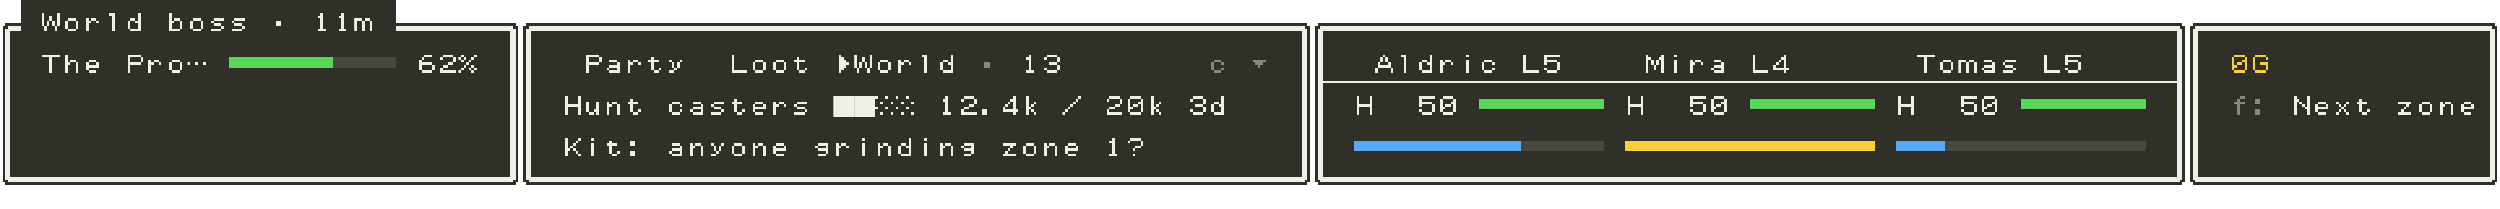
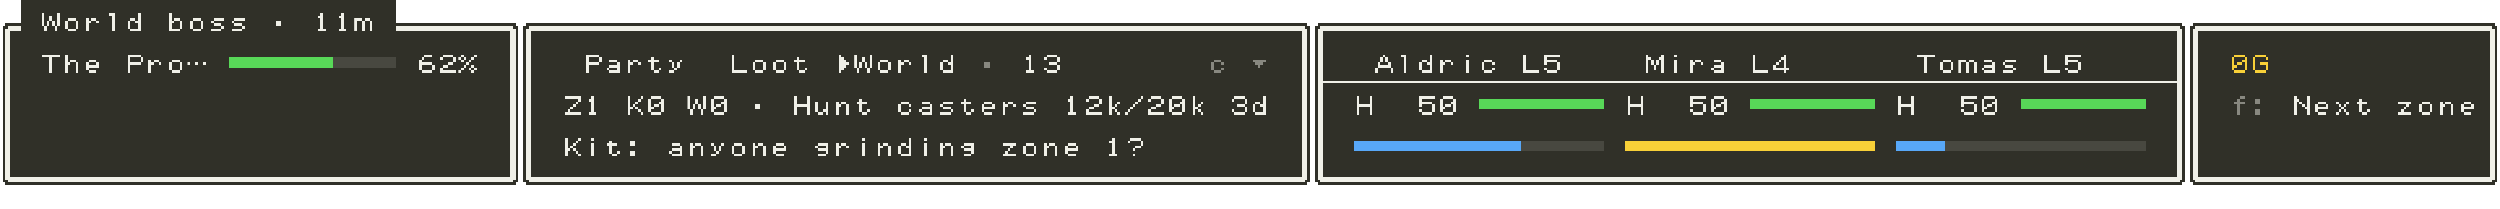
<svg xmlns="http://www.w3.org/2000/svg" viewBox="0 0 960 80" width="960" height="80" shape-rendering="crispEdges">
  <defs>
    <symbol id="g0">
      <path d="M0 5h1v1h-1zM6 5h1v1h-1zM0 6h1v1h-1zM3 6h1v1h-1zM6 6h1v1h-1zM0 7h1v1h-1zM3 7h1v1h-1zM6 7h1v1h-1zM0 8h1v1h-1zM2 8h1v1h-1zM4 8h1v1h-1zM6 8h1v1h-1zM0 9h1v1h-1zM2 9h1v1h-1zM4 9h1v1h-1zM6 9h1v1h-1zM1 10h1v1h-1zM5 10h1v1h-1zM1 11h1v1h-1zM5 11h1v1h-1z" />
    </symbol>
    <symbol id="g1">
      <path d="M2 7h3v1h-3zM1 8h1v1h-1zM5 8h1v1h-1zM1 9h1v1h-1zM5 9h1v1h-1zM1 10h1v1h-1zM5 10h1v1h-1zM2 11h3v1h-3z" />
    </symbol>
    <symbol id="g2">
      <path d="M1 7h1v1h-1zM3 7h2v1h-2zM1 8h2v1h-2zM5 8h1v1h-1zM1 9h1v1h-1zM1 10h1v1h-1zM1 11h1v1h-1z" />
    </symbol>
    <symbol id="g3">
      <path d="M2 5h2v1h-2zM3 6h1v1h-1zM3 7h1v1h-1zM3 8h1v1h-1zM3 9h1v1h-1zM3 10h1v1h-1zM3 11h1v1h-1z" />
    </symbol>
    <symbol id="g4">
      <path d="M5 5h1v1h-1zM5 6h1v1h-1zM2 7h2v1h-2zM5 7h1v1h-1zM1 8h1v1h-1zM4 8h2v1h-2zM1 9h1v1h-1zM5 9h1v1h-1zM1 10h1v1h-1zM5 10h1v1h-1zM2 11h4v1h-4z" />
    </symbol>
    <symbol id="g5">
      <path d="M1 5h1v1h-1zM1 6h1v1h-1zM1 7h1v1h-1zM3 7h2v1h-2zM1 8h2v1h-2zM5 8h1v1h-1zM1 9h1v1h-1zM5 9h1v1h-1zM1 10h1v1h-1zM5 10h1v1h-1zM1 11h4v1h-4z" />
    </symbol>
    <symbol id="g6">
      <path d="M2 7h4v1h-4zM1 8h1v1h-1zM2 9h3v1h-3zM5 10h1v1h-1zM1 11h4v1h-4z" />
    </symbol>
    <symbol id="g7">
      <path d="M2 8h2v1h-2zM2 9h2v1h-2z" />
    </symbol>
    <symbol id="g8">
      <path d="M3 5h1v1h-1zM2 6h2v1h-2zM3 7h1v1h-1zM3 8h1v1h-1zM3 9h1v1h-1zM3 10h1v1h-1zM2 11h3v1h-3z" />
    </symbol>
    <symbol id="g9">
      <path d="M0 7h3v1h-3zM4 7h2v1h-2zM0 8h1v1h-1zM3 8h1v1h-1zM6 8h1v1h-1zM0 9h1v1h-1zM3 9h1v1h-1zM6 9h1v1h-1zM0 10h1v1h-1zM3 10h1v1h-1zM6 10h1v1h-1zM0 11h1v1h-1zM3 11h1v1h-1zM6 11h1v1h-1z" />
    </symbol>
    <symbol id="g10">
      <path d="M0 5h7v1h-7zM3 6h1v1h-1zM3 7h1v1h-1zM3 8h1v1h-1zM3 9h1v1h-1zM3 10h1v1h-1zM3 11h1v1h-1z" />
    </symbol>
    <symbol id="g11">
      <path d="M1 5h1v1h-1zM1 6h1v1h-1zM1 7h1v1h-1zM3 7h2v1h-2zM1 8h2v1h-2zM5 8h1v1h-1zM1 9h1v1h-1zM5 9h1v1h-1zM1 10h1v1h-1zM5 10h1v1h-1zM1 11h1v1h-1zM5 11h1v1h-1z" />
    </symbol>
    <symbol id="g12">
      <path d="M2 7h3v1h-3zM1 8h1v1h-1zM5 8h1v1h-1zM1 9h5v1h-5zM1 10h1v1h-1zM2 11h3v1h-3z" />
    </symbol>
    <symbol id="g13">
      <path d="M1 5h5v1h-5zM1 6h1v1h-1zM6 6h1v1h-1zM1 7h1v1h-1zM6 7h1v1h-1zM1 8h5v1h-5zM1 9h1v1h-1zM1 10h1v1h-1zM1 11h1v1h-1z" />
    </symbol>
    <symbol id="g14">
      <path d="M0 8h1v1h-1zM3 8h1v1h-1zM6 8h1v1h-1z" />
    </symbol>
    <symbol id="g15">
      <path d="M3 5h3v1h-3zM2 6h1v1h-1zM1 7h1v1h-1zM1 8h5v1h-5zM1 9h1v1h-1zM6 9h1v1h-1zM1 10h1v1h-1zM6 10h1v1h-1zM2 11h4v1h-4z" />
    </symbol>
    <symbol id="g16">
      <path d="M2 5h4v1h-4zM1 6h1v1h-1zM6 6h1v1h-1zM6 7h1v1h-1zM4 8h2v1h-2zM2 9h2v1h-2zM1 10h1v1h-1zM1 11h6v1h-6z" />
    </symbol>
    <symbol id="g17">
      <path d="M1 5h1v1h-1zM6 5h1v1h-1zM0 6h1v1h-1zM2 6h1v1h-1zM5 6h1v1h-1zM1 7h1v1h-1zM4 7h1v1h-1zM3 8h1v1h-1zM2 9h1v1h-1zM5 9h1v1h-1zM1 10h1v1h-1zM4 10h1v1h-1zM6 10h1v1h-1zM0 11h1v1h-1zM5 11h1v1h-1z" />
    </symbol>
    <symbol id="g18">
      <path d="M2 7h3v1h-3zM5 8h1v1h-1zM2 9h4v1h-4zM1 10h1v1h-1zM5 10h1v1h-1zM2 11h4v1h-4z" />
    </symbol>
    <symbol id="g19">
      <path d="M2 6h1v1h-1zM1 7h4v1h-4zM2 8h1v1h-1zM2 9h1v1h-1zM2 10h1v1h-1zM5 10h1v1h-1zM3 11h2v1h-2z" />
    </symbol>
    <symbol id="g20">
      <path d="M1 7h1v1h-1zM5 7h1v1h-1zM2 8h1v1h-1zM4 8h1v1h-1zM2 9h1v1h-1zM4 9h1v1h-1zM3 10h1v1h-1zM1 11h2v1h-2z" />
    </symbol>
    <symbol id="g21">
      <path d="M1 5h1v1h-1zM1 6h1v1h-1zM1 7h1v1h-1zM1 8h1v1h-1zM1 9h1v1h-1zM1 10h1v1h-1zM1 11h6v1h-6z" />
    </symbol>
    <symbol id="g22">
      <path d="M2 5h1v1h-1zM2 6h2v1h-2zM2 7h3v1h-3zM2 8h4v1h-4zM2 9h3v1h-3zM2 10h2v1h-2zM2 11h1v1h-1z" />
    </symbol>
    <symbol id="g23">
      <path d="M2 5h4v1h-4zM1 6h1v1h-1zM6 6h1v1h-1zM6 7h1v1h-1zM3 8h3v1h-3zM6 9h1v1h-1zM1 10h1v1h-1zM6 10h1v1h-1zM2 11h4v1h-4z" />
    </symbol>
    <symbol id="g24">
      <path d="M2 7h3v1h-3zM1 8h1v1h-1zM5 8h1v1h-1zM1 9h1v1h-1zM1 10h1v1h-1zM5 10h1v1h-1zM2 11h3v1h-3z" />
    </symbol>
    <symbol id="g25">
      <path d="M1 7h5v1h-5zM2 8h3v1h-3zM3 9h1v1h-1z" />
    </symbol>
    <symbol id="g26">
+       <path d="M1 5h6v1h-6zM6 6h1v1h-1zM5 7h1v1h-1zM4 8h1v1h-1zM3 9h1v1h-1zM2 10h1v1h-1zM1 11h6v1h-6z" />
+     </symbol>
+     <symbol id="g27">
+       <path d="M1 5h1v1h-1zM6 5h1v1h-1zM1 6h1v1h-1zM5 6h1v1h-1zM1 7h1v1h-1zM4 7h1v1h-1zM1 8h1v1h-1zM3 8h1v1h-1zM1 9h2v1h-2zM4 9h1v1h-1zM1 10h1v1h-1zM5 10h1v1h-1zM1 11h1v1h-1zM6 11h1v1h-1z" />
+     </symbol>
+     <symbol id="g28">
+       <path d="M2 5h4v1h-4zM1 6h1v1h-1zM6 6h1v1h-1zM1 7h1v1h-1zM5 7h2v1h-2zM1 8h1v1h-1zM3 8h2v1h-2zM6 8h1v1h-1zM1 9h2v1h-2zM6 9h1v1h-1zM1 10h1v1h-1zM6 10h1v1h-1zM2 11h4v1h-4z" />
+     </symbol>
+     <symbol id="g29">
      <path d="M1 5h1v1h-1zM6 5h1v1h-1zM1 6h1v1h-1zM6 6h1v1h-1zM1 7h1v1h-1zM6 7h1v1h-1zM1 8h6v1h-6zM1 9h1v1h-1zM6 9h1v1h-1zM1 10h1v1h-1zM6 10h1v1h-1zM1 11h1v1h-1zM6 11h1v1h-1z" />
    </symbol>
-     <symbol id="g27">
+     <symbol id="g30">
      <path d="M1 7h1v1h-1zM5 7h1v1h-1zM1 8h1v1h-1zM5 8h1v1h-1zM1 9h1v1h-1zM5 9h1v1h-1zM1 10h1v1h-1zM4 10h2v1h-2zM2 11h2v1h-2zM5 11h1v1h-1z" />
    </symbol>
-     <symbol id="g28">
+     <symbol id="g31">
      <path d="M1 7h1v1h-1zM3 7h2v1h-2zM1 8h2v1h-2zM5 8h1v1h-1zM1 9h1v1h-1zM5 9h1v1h-1zM1 10h1v1h-1zM5 10h1v1h-1zM1 11h1v1h-1zM5 11h1v1h-1z" />
    </symbol>
-     <symbol id="g29">
-       <path d="M0 5h8v1h-8zM0 6h8v1h-8zM0 7h8v1h-8zM0 8h8v1h-8zM0 9h8v1h-8zM0 10h8v1h-8zM0 11h8v1h-8zM0 12h8v1h-8z" />
-     </symbol>
-     <symbol id="g30">
-       <path d="M0 5h1v1h-1zM4 5h1v1h-1zM2 7h1v1h-1zM6 7h1v1h-1zM0 9h1v1h-1zM4 9h1v1h-1zM2 11h1v1h-1zM6 11h1v1h-1z" />
-     </symbol>
-     <symbol id="g31">
-       <path d="M1 10h2v1h-2zM1 11h2v1h-2z" />
-     </symbol>
    <symbol id="g32">
+       <path d="M2 5h1v1h-1zM2 6h1v1h-1zM2 7h1v1h-1zM5 7h1v1h-1zM2 8h1v1h-1zM4 8h1v1h-1zM2 9h2v1h-2zM2 10h1v1h-1zM4 10h1v1h-1zM2 11h1v1h-1zM5 11h1v1h-1z" />
+     </symbol>
+     <symbol id="g33">
+       <path d="M6 5h1v1h-1zM5 6h1v1h-1zM4 7h1v1h-1zM3 8h1v1h-1zM2 9h1v1h-1zM1 10h1v1h-1zM0 11h1v1h-1z" />
+     </symbol>
+     <symbol id="g34">
+       <path d="M3 5h1v1h-1zM3 7h1v1h-1zM3 8h1v1h-1zM3 9h1v1h-1zM3 10h1v1h-1zM3 11h1v1h-1z" />
+     </symbol>
+     <symbol id="g35">
+       <path d="M2 6h2v1h-2zM2 7h2v1h-2zM2 10h2v1h-2zM2 11h2v1h-2z" />
+     </symbol>
+     <symbol id="g36">
+       <path d="M2 7h4v1h-4zM1 8h1v1h-1zM5 8h1v1h-1zM2 9h4v1h-4zM5 10h1v1h-1zM2 11h3v1h-3z" />
+     </symbol>
+     <symbol id="g37">
+       <path d="M1 7h5v1h-5zM4 8h1v1h-1zM3 9h1v1h-1zM2 10h1v1h-1zM1 11h5v1h-5z" />
+     </symbol>
+     <symbol id="g38">
+       <path d="M2 5h4v1h-4zM1 6h1v1h-1zM6 6h1v1h-1zM6 7h1v1h-1zM4 8h2v1h-2zM3 9h1v1h-1zM3 11h1v1h-1z" />
+     </symbol>
+     <symbol id="g39">
+       <path d="M3 5h1v1h-1zM2 6h1v1h-1zM4 6h1v1h-1zM2 7h1v1h-1zM4 7h1v1h-1zM1 8h1v1h-1zM5 8h1v1h-1zM1 9h5v1h-5zM0 10h1v1h-1zM6 10h1v1h-1zM0 11h1v1h-1zM6 11h1v1h-1z" />
+     </symbol>
+     <symbol id="g40">
+       <path d="M1 5h6v1h-6zM1 6h1v1h-1zM1 7h5v1h-5zM1 8h1v1h-1zM6 8h1v1h-1zM6 9h1v1h-1zM1 10h1v1h-1zM6 10h1v1h-1zM2 11h4v1h-4z" />
+     </symbol>
+     <symbol id="g41">
+       <path d="M0 5h1v1h-1zM6 5h1v1h-1zM0 6h2v1h-2zM5 6h2v1h-2zM0 7h1v1h-1zM2 7h1v1h-1zM4 7h1v1h-1zM6 7h1v1h-1zM0 8h1v1h-1zM2 8h1v1h-1zM4 8h1v1h-1zM6 8h1v1h-1zM0 9h1v1h-1zM3 9h1v1h-1zM6 9h1v1h-1zM0 10h1v1h-1zM3 10h1v1h-1zM6 10h1v1h-1zM0 11h1v1h-1zM6 11h1v1h-1z" />
+     </symbol>
+     <symbol id="g42">
      <path d="M5 5h1v1h-1zM4 6h2v1h-2zM3 7h1v1h-1zM5 7h1v1h-1zM2 8h1v1h-1zM5 8h1v1h-1zM1 9h1v1h-1zM5 9h1v1h-1zM1 10h6v1h-6zM5 11h1v1h-1z" />
    </symbol>
-     <symbol id="g33">
-       <path d="M2 5h1v1h-1zM2 6h1v1h-1zM2 7h1v1h-1zM5 7h1v1h-1zM2 8h1v1h-1zM4 8h1v1h-1zM2 9h2v1h-2zM2 10h1v1h-1zM4 10h1v1h-1zM2 11h1v1h-1zM5 11h1v1h-1z" />
-     </symbol>
-     <symbol id="g34">
-       <path d="M6 5h1v1h-1zM5 6h1v1h-1zM4 7h1v1h-1zM3 8h1v1h-1zM2 9h1v1h-1zM1 10h1v1h-1zM0 11h1v1h-1z" />
-     </symbol>
-     <symbol id="g35">
-       <path d="M2 5h4v1h-4zM1 6h1v1h-1zM6 6h1v1h-1zM1 7h1v1h-1zM5 7h2v1h-2zM1 8h1v1h-1zM3 8h2v1h-2zM6 8h1v1h-1zM1 9h2v1h-2zM6 9h1v1h-1zM1 10h1v1h-1zM6 10h1v1h-1zM2 11h4v1h-4z" />
-     </symbol>
-     <symbol id="g36">
-       <path d="M1 5h1v1h-1zM6 5h1v1h-1zM1 6h1v1h-1zM5 6h1v1h-1zM1 7h1v1h-1zM4 7h1v1h-1zM1 8h1v1h-1zM3 8h1v1h-1zM1 9h2v1h-2zM4 9h1v1h-1zM1 10h1v1h-1zM5 10h1v1h-1zM1 11h1v1h-1zM6 11h1v1h-1z" />
-     </symbol>
-     <symbol id="g37">
-       <path d="M3 5h1v1h-1zM3 7h1v1h-1zM3 8h1v1h-1zM3 9h1v1h-1zM3 10h1v1h-1zM3 11h1v1h-1z" />
-     </symbol>
-     <symbol id="g38">
-       <path d="M2 6h2v1h-2zM2 7h2v1h-2zM2 10h2v1h-2zM2 11h2v1h-2z" />
-     </symbol>
-     <symbol id="g39">
-       <path d="M2 7h4v1h-4zM1 8h1v1h-1zM5 8h1v1h-1zM2 9h4v1h-4zM5 10h1v1h-1zM2 11h3v1h-3z" />
-     </symbol>
-     <symbol id="g40">
-       <path d="M1 7h5v1h-5zM4 8h1v1h-1zM3 9h1v1h-1zM2 10h1v1h-1zM1 11h5v1h-5z" />
-     </symbol>
-     <symbol id="g41">
-       <path d="M2 5h4v1h-4zM1 6h1v1h-1zM6 6h1v1h-1zM6 7h1v1h-1zM4 8h2v1h-2zM3 9h1v1h-1zM3 11h1v1h-1z" />
-     </symbol>
-     <symbol id="g42">
-       <path d="M3 5h1v1h-1zM2 6h1v1h-1zM4 6h1v1h-1zM2 7h1v1h-1zM4 7h1v1h-1zM1 8h1v1h-1zM5 8h1v1h-1zM1 9h5v1h-5zM0 10h1v1h-1zM6 10h1v1h-1zM0 11h1v1h-1zM6 11h1v1h-1z" />
-     </symbol>
    <symbol id="g43">
-       <path d="M1 5h6v1h-6zM1 6h1v1h-1zM1 7h5v1h-5zM1 8h1v1h-1zM6 8h1v1h-1zM6 9h1v1h-1zM1 10h1v1h-1zM6 10h1v1h-1zM2 11h4v1h-4z" />
+       <path d="M2 5h4v1h-4zM1 6h1v1h-1zM6 6h1v1h-1zM1 7h1v1h-1zM1 8h1v1h-1zM4 8h3v1h-3zM1 9h1v1h-1zM6 9h1v1h-1zM1 10h1v1h-1zM6 10h1v1h-1zM2 11h4v1h-4z" />
    </symbol>
    <symbol id="g44">
-       <path d="M0 5h1v1h-1zM6 5h1v1h-1zM0 6h2v1h-2zM5 6h2v1h-2zM0 7h1v1h-1zM2 7h1v1h-1zM4 7h1v1h-1zM6 7h1v1h-1zM0 8h1v1h-1zM2 8h1v1h-1zM4 8h1v1h-1zM6 8h1v1h-1zM0 9h1v1h-1zM3 9h1v1h-1zM6 9h1v1h-1zM0 10h1v1h-1zM3 10h1v1h-1zM6 10h1v1h-1zM0 11h1v1h-1zM6 11h1v1h-1z" />
+       <path d="M4 5h2v1h-2zM3 6h1v1h-1zM2 7h4v1h-4zM3 8h1v1h-1zM3 9h1v1h-1zM3 10h1v1h-1zM3 11h1v1h-1z" />
    </symbol>
    <symbol id="g45">
-       <path d="M2 5h4v1h-4zM1 6h1v1h-1zM6 6h1v1h-1zM1 7h1v1h-1zM1 8h1v1h-1zM4 8h3v1h-3zM1 9h1v1h-1zM6 9h1v1h-1zM1 10h1v1h-1zM6 10h1v1h-1zM2 11h4v1h-4z" />
+       <path d="M1 5h1v1h-1zM6 5h1v1h-1zM1 6h2v1h-2zM6 6h1v1h-1zM1 7h1v1h-1zM3 7h1v1h-1zM6 7h1v1h-1zM1 8h1v1h-1zM4 8h1v1h-1zM6 8h1v1h-1zM1 9h1v1h-1zM5 9h2v1h-2zM1 10h1v1h-1zM6 10h1v1h-1zM1 11h1v1h-1zM6 11h1v1h-1z" />
    </symbol>
    <symbol id="g46">
-       <path d="M4 5h2v1h-2zM3 6h1v1h-1zM2 7h4v1h-4zM3 8h1v1h-1zM3 9h1v1h-1zM3 10h1v1h-1zM3 11h1v1h-1z" />
-     </symbol>
-     <symbol id="g47">
-       <path d="M1 5h1v1h-1zM6 5h1v1h-1zM1 6h2v1h-2zM6 6h1v1h-1zM1 7h1v1h-1zM3 7h1v1h-1zM6 7h1v1h-1zM1 8h1v1h-1zM4 8h1v1h-1zM6 8h1v1h-1zM1 9h1v1h-1zM5 9h2v1h-2zM1 10h1v1h-1zM6 10h1v1h-1zM1 11h1v1h-1zM6 11h1v1h-1z" />
-     </symbol>
-     <symbol id="g48">
      <path d="M1 7h1v1h-1zM5 7h1v1h-1zM2 8h1v1h-1zM4 8h1v1h-1zM3 9h1v1h-1zM2 10h1v1h-1zM4 10h1v1h-1zM1 11h1v1h-1zM5 11h1v1h-1z" />
    </symbol>
  </defs>
  <g id="w-enemy">
    <path fill="#303028" d="M2 9H198V10H199V70H198V71H2V70H1V10H2Z" />
    <g fill="#f0f0e8">
      <rect x="3" y="10" width="194" height="1" />
      <rect x="2" y="11" width="196" height="1" />
      <rect x="2" y="68" width="196" height="1" />
      <rect x="3" y="69" width="194" height="1" />
      <rect x="2" y="12" width="2" height="56" />
      <rect x="196" y="12" width="2" height="56" />
    </g>
    <rect x="8" y="0" width="144" height="16" fill="#303028" />
    <use href="#g0" x="16" y="0" fill="#f0f0e8" />
    <use href="#g1" x="24" y="0" fill="#f0f0e8" />
    <use href="#g2" x="32" y="0" fill="#f0f0e8" />
    <use href="#g3" x="40" y="0" fill="#f0f0e8" />
    <use href="#g4" x="48" y="0" fill="#f0f0e8" />
    <use href="#g5" x="64" y="0" fill="#f0f0e8" />
    <use href="#g1" x="72" y="0" fill="#f0f0e8" />
    <use href="#g6" x="80" y="0" fill="#f0f0e8" />
    <use href="#g6" x="88" y="0" fill="#f0f0e8" />
    <use href="#g7" x="104" y="0" fill="#f0f0e8" />
    <use href="#g8" x="120" y="0" fill="#f0f0e8" />
    <use href="#g8" x="128" y="0" fill="#f0f0e8" />
    <use href="#g9" x="136" y="0" fill="#f0f0e8" />
    <rect x="88" y="22" width="64" height="4" fill="#484840" />
    <rect x="88" y="22" width="40" height="4" fill="#58d858">
      <animate attributeName="width" values="40;40;40;40" keyTimes="0;0.12;0.12;1" dur="3000ms" fill="freeze" />
      <animate attributeName="fill" values="#58d858;#58d858;#58d858;#58d858" keyTimes="0;0.12;0.12;1" calcMode="discrete" dur="3000ms" fill="freeze" />
    </rect>
    <use href="#g10" x="16" y="16" fill="#f0f0e8" />
    <use href="#g11" x="24" y="16" fill="#f0f0e8" />
    <use href="#g12" x="32" y="16" fill="#f0f0e8" />
    <use href="#g13" x="48" y="16" fill="#f0f0e8" />
    <use href="#g2" x="56" y="16" fill="#f0f0e8" />
    <use href="#g1" x="64" y="16" fill="#f0f0e8" />
    <use href="#g14" x="72" y="16" fill="#f0f0e8" />
    <use href="#g15" x="160" y="16" fill="#f0f0e8" />
    <use href="#g16" x="168" y="16" fill="#f0f0e8" />
    <use href="#g17" x="176" y="16" fill="#f0f0e8" />
  </g>
  <g id="w-message">
    <path fill="#303028" d="M202 9H502V10H503V70H502V71H202V70H201V10H202Z" />
    <g fill="#f0f0e8">
      <rect x="203" y="10" width="298" height="1" />
      <rect x="202" y="11" width="300" height="1" />
      <rect x="202" y="68" width="300" height="1" />
      <rect x="203" y="69" width="298" height="1" />
      <rect x="202" y="12" width="2" height="56" />
      <rect x="500" y="12" width="2" height="56" />
    </g>
    <use href="#g22" x="320" y="16" fill="#f0f0e8" />
    <use href="#g13" x="224" y="16" fill="#f0f0e8" />
    <use href="#g18" x="232" y="16" fill="#f0f0e8" />
    <use href="#g2" x="240" y="16" fill="#f0f0e8" />
    <use href="#g19" x="248" y="16" fill="#f0f0e8" />
    <use href="#g20" x="256" y="16" fill="#f0f0e8" />
    <use href="#g21" x="280" y="16" fill="#f0f0e8" />
    <use href="#g1" x="288" y="16" fill="#f0f0e8" />
    <use href="#g1" x="296" y="16" fill="#f0f0e8" />
    <use href="#g19" x="304" y="16" fill="#f0f0e8" />
    <use href="#g0" x="328" y="16" fill="#f0f0e8" />
    <use href="#g1" x="336" y="16" fill="#f0f0e8" />
    <use href="#g2" x="344" y="16" fill="#f0f0e8" />
    <use href="#g3" x="352" y="16" fill="#f0f0e8" />
    <use href="#g4" x="360" y="16" fill="#f0f0e8" />
    <use href="#g7" x="376" y="16" fill="#888880" />
    <use href="#g8" x="392" y="16" fill="#f0f0e8" />
    <use href="#g23" x="400" y="16" fill="#f0f0e8" />
    <use href="#g24" x="464" y="16" fill="#888880" />
    <use href="#g25" x="480" y="16" fill="#888880" />
    <use href="#g26" x="216" y="32" fill="#f0f0e8" />
-     <use href="#g27" x="224" y="32" fill="#f0f0e8" />
-     <use href="#g28" x="232" y="32" fill="#f0f0e8" />
-     <use href="#g19" x="240" y="32" fill="#f0f0e8" />
-     <use href="#g24" x="256" y="32" fill="#f0f0e8" />
-     <use href="#g18" x="264" y="32" fill="#f0f0e8" />
-     <use href="#g6" x="272" y="32" fill="#f0f0e8" />
-     <use href="#g19" x="280" y="32" fill="#f0f0e8" />
-     <use href="#g12" x="288" y="32" fill="#f0f0e8" />
-     <use href="#g2" x="296" y="32" fill="#f0f0e8" />
-     <use href="#g6" x="304" y="32" fill="#f0f0e8" />
-     <use href="#g29" x="320" y="32" fill="#f0f0e8" />
-     <use href="#g29" x="328" y="32" fill="#f0f0e8" />
-     <use href="#g30" x="336" y="32" fill="#f0f0e8" />
-     <use href="#g30" x="344" y="32" fill="#f0f0e8" />
-     <use href="#g8" x="360" y="32" fill="#f0f0e8" />
-     <use href="#g16" x="368" y="32" fill="#f0f0e8" />
-     <use href="#g31" x="376" y="32" fill="#f0f0e8" />
-     <use href="#g32" x="384" y="32" fill="#f0f0e8" />
-     <use href="#g33" x="392" y="32" fill="#f0f0e8" />
-     <use href="#g34" x="408" y="32" fill="#f0f0e8" />
-     <use href="#g16" x="424" y="32" fill="#f0f0e8" />
-     <use href="#g35" x="432" y="32" fill="#f0f0e8" />
-     <use href="#g33" x="440" y="32" fill="#f0f0e8" />
-     <use href="#g23" x="456" y="32" fill="#f0f0e8" />
-     <use href="#g4" x="464" y="32" fill="#f0f0e8" />
-     <use href="#g36" x="216" y="48" fill="#f0f0e8" />
-     <use href="#g37" x="224" y="48" fill="#f0f0e8" />
+     <use href="#g8" x="224" y="32" fill="#f0f0e8" />
+     <use href="#g27" x="240" y="32" fill="#f0f0e8" />
+     <use href="#g28" x="248" y="32" fill="#f0f0e8" />
+     <use href="#g0" x="264" y="32" fill="#f0f0e8" />
+     <use href="#g28" x="272" y="32" fill="#f0f0e8" />
+     <use href="#g7" x="288" y="32" fill="#f0f0e8" />
+     <use href="#g29" x="304" y="32" fill="#f0f0e8" />
+     <use href="#g30" x="312" y="32" fill="#f0f0e8" />
+     <use href="#g31" x="320" y="32" fill="#f0f0e8" />
+     <use href="#g19" x="328" y="32" fill="#f0f0e8" />
+     <use href="#g24" x="344" y="32" fill="#f0f0e8" />
+     <use href="#g18" x="352" y="32" fill="#f0f0e8" />
+     <use href="#g6" x="360" y="32" fill="#f0f0e8" />
+     <use href="#g19" x="368" y="32" fill="#f0f0e8" />
+     <use href="#g12" x="376" y="32" fill="#f0f0e8" />
+     <use href="#g2" x="384" y="32" fill="#f0f0e8" />
+     <use href="#g6" x="392" y="32" fill="#f0f0e8" />
+     <use href="#g8" x="408" y="32" fill="#f0f0e8" />
+     <use href="#g16" x="416" y="32" fill="#f0f0e8" />
+     <use href="#g32" x="424" y="32" fill="#f0f0e8" />
+     <use href="#g33" x="432" y="32" fill="#f0f0e8" />
+     <use href="#g16" x="440" y="32" fill="#f0f0e8" />
+     <use href="#g28" x="448" y="32" fill="#f0f0e8" />
+     <use href="#g32" x="456" y="32" fill="#f0f0e8" />
+     <use href="#g23" x="472" y="32" fill="#f0f0e8" />
+     <use href="#g4" x="480" y="32" fill="#f0f0e8" />
+     <use href="#g27" x="216" y="48" fill="#f0f0e8" />
+     <use href="#g34" x="224" y="48" fill="#f0f0e8" />
    <use href="#g19" x="232" y="48" fill="#f0f0e8" />
-     <use href="#g38" x="240" y="48" fill="#f0f0e8" />
+     <use href="#g35" x="240" y="48" fill="#f0f0e8" />
    <use href="#g18" x="256" y="48" fill="#f0f0e8" />
-     <use href="#g28" x="264" y="48" fill="#f0f0e8" />
+     <use href="#g31" x="264" y="48" fill="#f0f0e8" />
    <use href="#g20" x="272" y="48" fill="#f0f0e8" />
    <use href="#g1" x="280" y="48" fill="#f0f0e8" />
-     <use href="#g28" x="288" y="48" fill="#f0f0e8" />
+     <use href="#g31" x="288" y="48" fill="#f0f0e8" />
    <use href="#g12" x="296" y="48" fill="#f0f0e8" />
-     <use href="#g39" x="312" y="48" fill="#f0f0e8" />
+     <use href="#g36" x="312" y="48" fill="#f0f0e8" />
    <use href="#g2" x="320" y="48" fill="#f0f0e8" />
-     <use href="#g37" x="328" y="48" fill="#f0f0e8" />
-     <use href="#g28" x="336" y="48" fill="#f0f0e8" />
+     <use href="#g34" x="328" y="48" fill="#f0f0e8" />
+     <use href="#g31" x="336" y="48" fill="#f0f0e8" />
    <use href="#g4" x="344" y="48" fill="#f0f0e8" />
-     <use href="#g37" x="352" y="48" fill="#f0f0e8" />
-     <use href="#g28" x="360" y="48" fill="#f0f0e8" />
-     <use href="#g39" x="368" y="48" fill="#f0f0e8" />
-     <use href="#g40" x="384" y="48" fill="#f0f0e8" />
+     <use href="#g34" x="352" y="48" fill="#f0f0e8" />
+     <use href="#g31" x="360" y="48" fill="#f0f0e8" />
+     <use href="#g36" x="368" y="48" fill="#f0f0e8" />
+     <use href="#g37" x="384" y="48" fill="#f0f0e8" />
    <use href="#g1" x="392" y="48" fill="#f0f0e8" />
-     <use href="#g28" x="400" y="48" fill="#f0f0e8" />
+     <use href="#g31" x="400" y="48" fill="#f0f0e8" />
    <use href="#g12" x="408" y="48" fill="#f0f0e8" />
    <use href="#g8" x="424" y="48" fill="#f0f0e8" />
-     <use href="#g41" x="432" y="48" fill="#f0f0e8" />
+     <use href="#g38" x="432" y="48" fill="#f0f0e8" />
  </g>
  <g id="w-party">
    <path fill="#303028" d="M506 9H838V10H839V70H838V71H506V70H505V10H506Z" />
    <g fill="#f0f0e8">
      <rect x="507" y="10" width="330" height="1" />
      <rect x="506" y="11" width="332" height="1" />
      <rect x="506" y="68" width="332" height="1" />
      <rect x="507" y="69" width="330" height="1" />
      <rect x="506" y="12" width="2" height="56" />
      <rect x="836" y="12" width="2" height="56" />
    </g>
    <use href="#g22" x="624" y="16" fill="#f0f0e8" visibility="hidden">
      <set attributeName="visibility" to="visible" begin="0ms" end="400ms" />
    </use>
-     <use href="#g42" x="528" y="16" fill="#f0f0e8" />
+     <use href="#g39" x="528" y="16" fill="#f0f0e8" />
    <use href="#g3" x="536" y="16" fill="#f0f0e8" />
    <use href="#g4" x="544" y="16" fill="#f0f0e8" />
    <use href="#g2" x="552" y="16" fill="#f0f0e8" />
-     <use href="#g37" x="560" y="16" fill="#f0f0e8" />
+     <use href="#g34" x="560" y="16" fill="#f0f0e8" />
    <use href="#g24" x="568" y="16" fill="#f0f0e8" />
    <use href="#g21" x="584" y="16" fill="#f0f0e8" />
-     <use href="#g43" x="592" y="16" fill="#f0f0e8" />
-     <use href="#g44" x="632" y="16" fill="#f0f0e8" />
-     <use href="#g37" x="640" y="16" fill="#f0f0e8" />
+     <use href="#g40" x="592" y="16" fill="#f0f0e8" />
+     <use href="#g41" x="632" y="16" fill="#f0f0e8" />
+     <use href="#g34" x="640" y="16" fill="#f0f0e8" />
    <use href="#g2" x="648" y="16" fill="#f0f0e8" />
    <use href="#g18" x="656" y="16" fill="#f0f0e8" />
    <use href="#g21" x="672" y="16" fill="#f0f0e8" />
-     <use href="#g32" x="680" y="16" fill="#f0f0e8" />
+     <use href="#g42" x="680" y="16" fill="#f0f0e8" />
    <use href="#g10" x="736" y="16" fill="#f0f0e8" />
    <use href="#g1" x="744" y="16" fill="#f0f0e8" />
    <use href="#g9" x="752" y="16" fill="#f0f0e8" />
    <use href="#g18" x="760" y="16" fill="#f0f0e8" />
    <use href="#g6" x="768" y="16" fill="#f0f0e8" />
    <use href="#g21" x="784" y="16" fill="#f0f0e8" />
-     <use href="#g43" x="792" y="16" fill="#f0f0e8" />
+     <use href="#g40" x="792" y="16" fill="#f0f0e8" />
    <rect x="506" y="31" width="332" height="1" fill="#f0f0e8" />
    <rect x="568" y="38" width="48" height="4" fill="#484840" />
    <rect x="568" y="38" width="48" height="4" fill="#58d858" />
    <rect x="672" y="38" width="48" height="4" fill="#484840" />
    <rect x="672" y="38" width="48" height="4" fill="#58d858" />
    <rect x="776" y="38" width="48" height="4" fill="#484840" />
    <rect x="776" y="38" width="48" height="4" fill="#58d858" />
-     <use href="#g26" x="520" y="32" fill="#f0f0e8" />
-     <use href="#g43" x="544" y="32" fill="#f0f0e8" />
-     <use href="#g35" x="552" y="32" fill="#f0f0e8" />
-     <use href="#g26" x="624" y="32" fill="#f0f0e8" />
-     <use href="#g43" x="648" y="32" fill="#f0f0e8" />
-     <use href="#g35" x="656" y="32" fill="#f0f0e8" />
-     <use href="#g26" x="728" y="32" fill="#f0f0e8" />
-     <use href="#g43" x="752" y="32" fill="#f0f0e8" />
-     <use href="#g35" x="760" y="32" fill="#f0f0e8" />
+     <use href="#g29" x="520" y="32" fill="#f0f0e8" />
+     <use href="#g40" x="544" y="32" fill="#f0f0e8" />
+     <use href="#g28" x="552" y="32" fill="#f0f0e8" />
+     <use href="#g29" x="624" y="32" fill="#f0f0e8" />
+     <use href="#g40" x="648" y="32" fill="#f0f0e8" />
+     <use href="#g28" x="656" y="32" fill="#f0f0e8" />
+     <use href="#g29" x="728" y="32" fill="#f0f0e8" />
+     <use href="#g40" x="752" y="32" fill="#f0f0e8" />
+     <use href="#g28" x="760" y="32" fill="#f0f0e8" />
    <rect x="520" y="54" width="96" height="4" fill="#484840" />
    <rect x="520" y="54" width="64" height="4" fill="#58a8f8">
      <animate attributeName="width" values="64;64" keyTimes="0;1" dur="3000ms" fill="freeze" />
      <animate attributeName="fill" values="#58a8f8;#58a8f8" keyTimes="0;1" calcMode="discrete" dur="3000ms" fill="freeze" />
    </rect>
    <rect x="624" y="54" width="96" height="4" fill="#484840" />
    <rect x="624" y="54" width="96" height="4" fill="#f8d038">
      <animate attributeName="width" values="96;96" keyTimes="0;1" dur="3000ms" fill="freeze" />
      <animate attributeName="fill" values="#f8d038;#f8d038" keyTimes="0;1" calcMode="discrete" dur="3000ms" fill="freeze" />
    </rect>
    <rect x="728" y="54" width="96" height="4" fill="#484840" />
    <rect x="728" y="54" width="19" height="4" fill="#58a8f8">
      <animate attributeName="width" values="19;19" keyTimes="0;1" dur="3000ms" fill="freeze" />
      <animate attributeName="fill" values="#58a8f8;#58a8f8" keyTimes="0;1" calcMode="discrete" dur="3000ms" fill="freeze" />
    </rect>
  </g>
  <g id="w-purse">
    <path fill="#303028" d="M842 9H958V10H959V70H958V71H842V70H841V10H842Z" />
    <g fill="#f0f0e8">
      <rect x="843" y="10" width="114" height="1" />
      <rect x="842" y="11" width="116" height="1" />
      <rect x="842" y="68" width="116" height="1" />
      <rect x="843" y="69" width="114" height="1" />
      <rect x="842" y="12" width="2" height="56" />
      <rect x="956" y="12" width="2" height="56" />
    </g>
-     <use href="#g35" x="856" y="16" fill="#f8d038" />
-     <use href="#g45" x="864" y="16" fill="#f8d038" />
-     <use href="#g46" x="856" y="32" fill="#888880" />
-     <use href="#g38" x="864" y="32" fill="#888880" />
-     <use href="#g47" x="880" y="32" fill="#f0f0e8" />
+     <use href="#g28" x="856" y="16" fill="#f8d038" />
+     <use href="#g43" x="864" y="16" fill="#f8d038" />
+     <use href="#g44" x="856" y="32" fill="#888880" />
+     <use href="#g35" x="864" y="32" fill="#888880" />
+     <use href="#g45" x="880" y="32" fill="#f0f0e8" />
    <use href="#g12" x="888" y="32" fill="#f0f0e8" />
-     <use href="#g48" x="896" y="32" fill="#f0f0e8" />
+     <use href="#g46" x="896" y="32" fill="#f0f0e8" />
    <use href="#g19" x="904" y="32" fill="#f0f0e8" />
-     <use href="#g40" x="920" y="32" fill="#f0f0e8" />
+     <use href="#g37" x="920" y="32" fill="#f0f0e8" />
    <use href="#g1" x="928" y="32" fill="#f0f0e8" />
-     <use href="#g28" x="936" y="32" fill="#f0f0e8" />
+     <use href="#g31" x="936" y="32" fill="#f0f0e8" />
    <use href="#g12" x="944" y="32" fill="#f0f0e8" />
  </g>
</svg>
